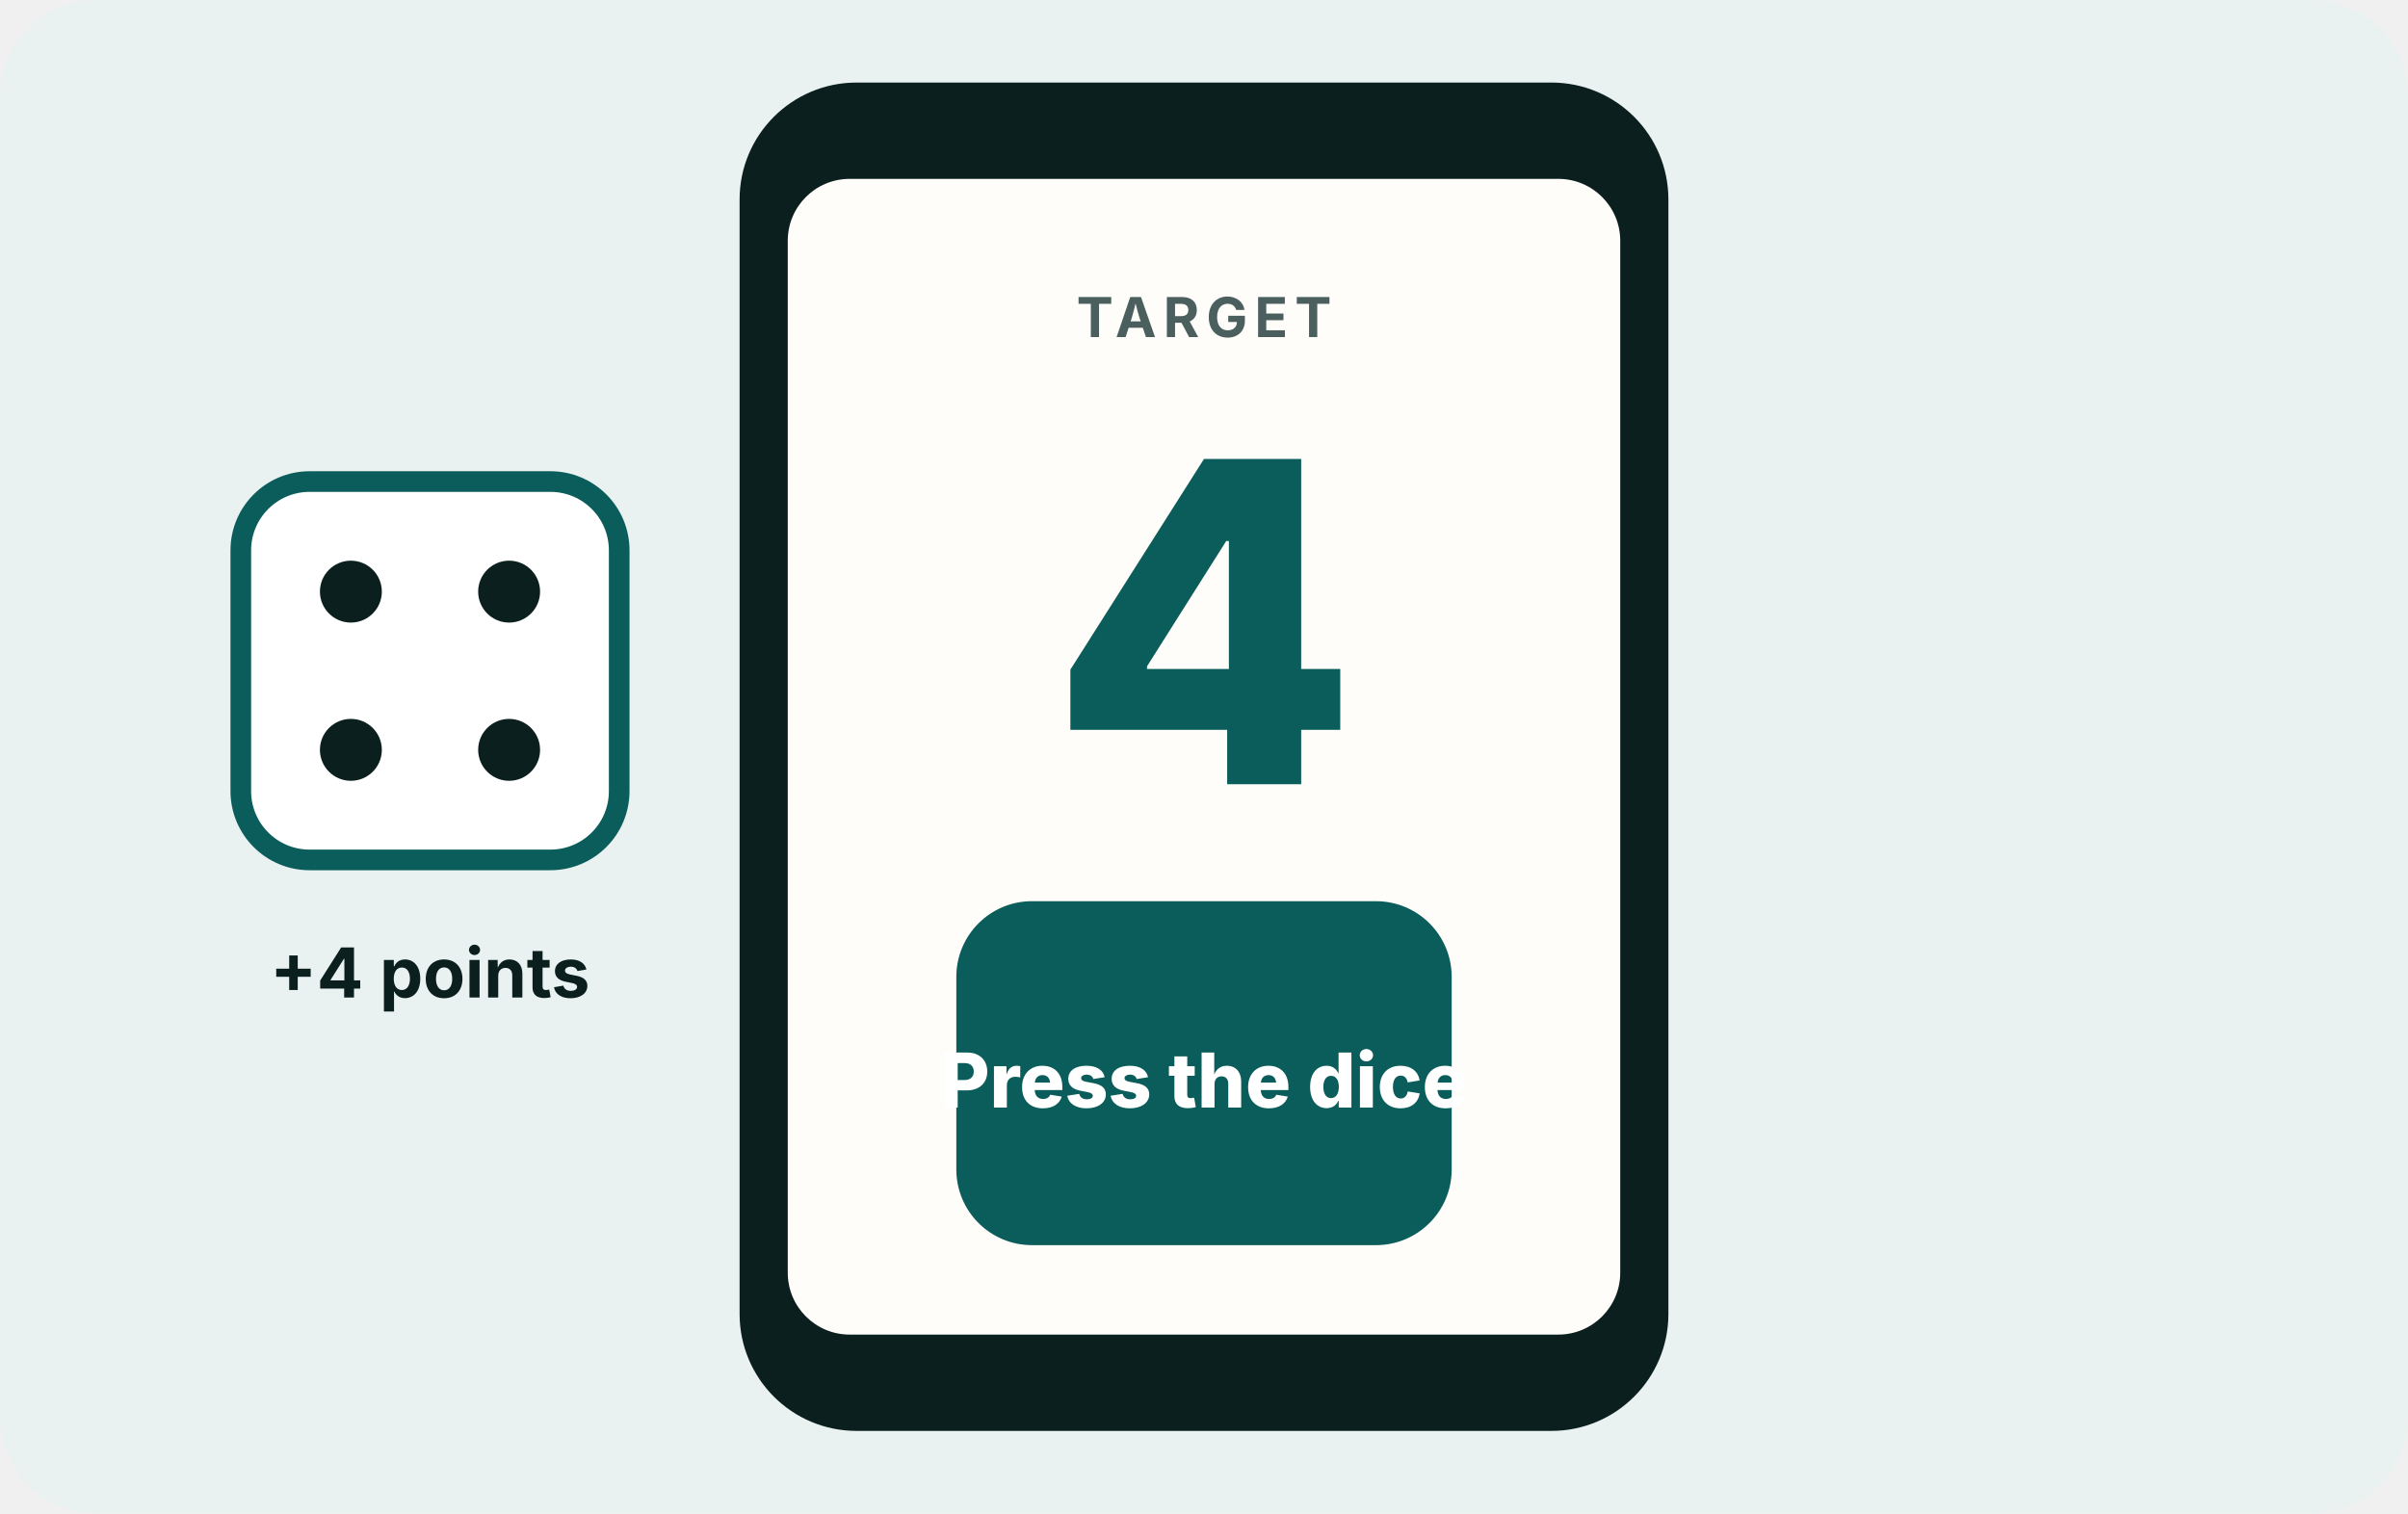
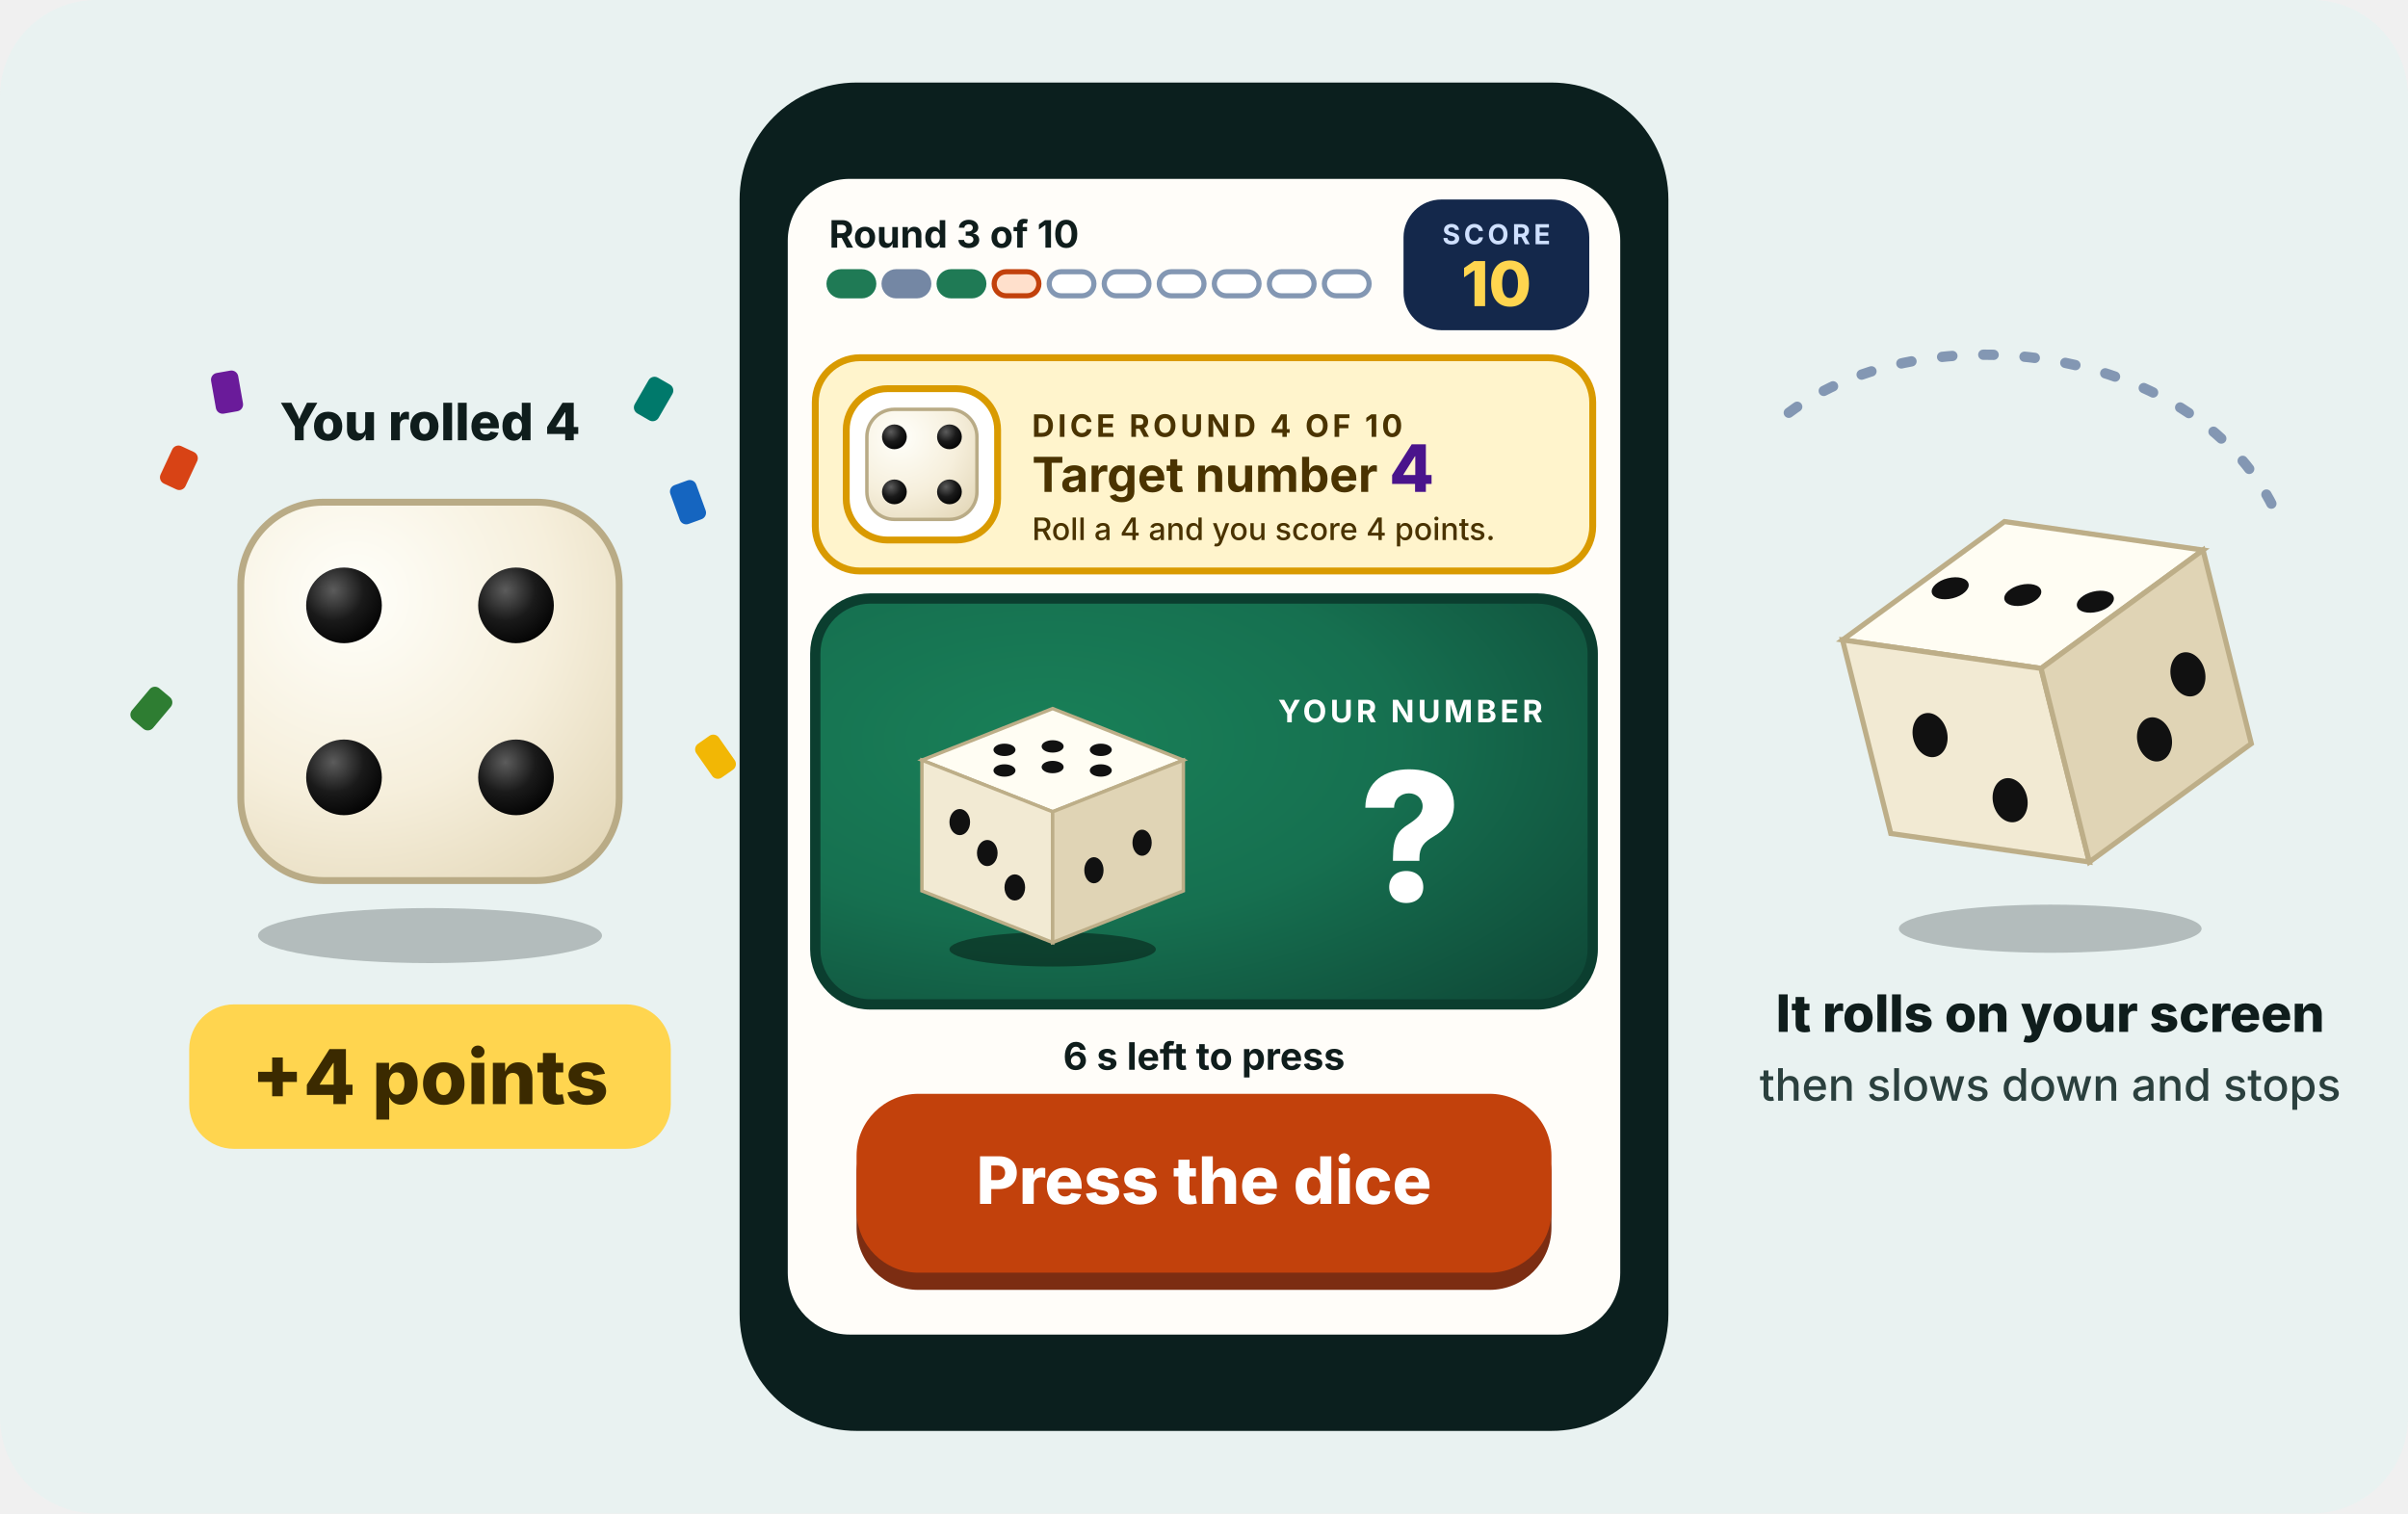
- <svg xmlns="http://www.w3.org/2000/svg" viewBox="0 0 700 440" role="img" aria-label="A phone showing the target number 4 and a dice">
+ <svg xmlns="http://www.w3.org/2000/svg" viewBox="0 0 700 440" role="img" aria-label="A phone showing the target number 4 in words and as a dice face, an ivory dice on a green table and the Press the dice button; beside it a dice that rolled a 4 and the words plus 4 points">
+   <defs>
+     <radialGradient id="felt" cx=".3" cy=".35" r=".9">
+       <stop offset="0" stop-color="#198058" />
+       <stop offset=".5" stop-color="#167050" />
+       <stop offset="1" stop-color="#0F4A38" />
+     </radialGradient>
+     <radialGradient id="ivf" cx=".3" cy=".25" r=".95">
+       <stop offset="0" stop-color="#FFFFFA" />
+       <stop offset=".55" stop-color="#F6EFDC" />
+       <stop offset="1" stop-color="#E3D7B8" />
+     </radialGradient>
+     <radialGradient id="pip" cx=".36" cy=".3" r=".8">
+       <stop offset="0" stop-color="#5C5C5C" />
+       <stop offset=".5" stop-color="#1A1A1A" />
+       <stop offset="1" stop-color="#000" />
+     </radialGradient>
+   </defs>
  <rect width="700" height="440" rx="28" fill="#E9F2F1" />
  <rect x="215" y="24" width="270" height="392" rx="34" fill="#0B1F1E" />
  <rect x="229" y="52" width="242" height="336" rx="18" fill="#FFFDF9" />
-   <text x="350" y="98" text-anchor="middle" font-family="Inter, Arial, sans-serif" font-size="16" font-weight="700" fill="#4A5F5E" letter-spacing="2">TARGET</text>
-   <text x="350" y="228" text-anchor="middle" font-family="Inter, Arial, sans-serif" font-size="130" font-weight="800" fill="#0B5D5B">4</text>
-   <rect x="278" y="262" width="144" height="100" rx="22" fill="#0B5D5B" />
-   <text x="350" y="322" text-anchor="middle" font-family="Inter, Arial, sans-serif" font-size="22" font-weight="800" fill="#FFFFFF">Press the dice</text>
-   <g transform="translate(70 140)">
-     <rect width="110" height="110" rx="20" fill="#FFFFFF" stroke="#0B5D5B" stroke-width="6" />
-     <circle cx="32" cy="32" r="9" fill="#0B1F1E" />
-     <circle cx="78" cy="32" r="9" fill="#0B1F1E" />
-     <circle cx="32" cy="78" r="9" fill="#0B1F1E" />
-     <circle cx="78" cy="78" r="9" fill="#0B1F1E" />
+   <text x="241" y="72" font-family="Inter, Arial, sans-serif" font-size="11" font-weight="700" fill="#0F1D1C">Round 3 of 10</text>
+   <g fill="#FFFFFF" stroke="#8397B3" stroke-width="1.5">
+     <rect x="241" y="79" width="13" height="7" rx="3.5" fill="#1F7A55" stroke="#1F7A55" />
+     <rect x="257" y="79" width="13" height="7" rx="3.5" fill="#7487A4" stroke="#7487A4" />
+     <rect x="273" y="79" width="13" height="7" rx="3.5" fill="#1F7A55" stroke="#1F7A55" />
+     <rect x="289" y="79" width="13" height="7" rx="3.5" fill="#FFE0CC" stroke="#C2410C" />
+     <rect x="305" y="79" width="13" height="7" rx="3.5" />
+     <rect x="321" y="79" width="13" height="7" rx="3.5" />
+     <rect x="337" y="79" width="13" height="7" rx="3.5" />
+     <rect x="353" y="79" width="13" height="7" rx="3.5" />
+     <rect x="369" y="79" width="13" height="7" rx="3.5" />
+     <rect x="385" y="79" width="13" height="7" rx="3.5" />
  </g>
-   <text x="125" y="290" text-anchor="middle" font-family="Inter, Arial, sans-serif" font-size="20" font-weight="700" fill="#0B1F1E">+4 points</text>
+   <rect x="408" y="58" width="54" height="38" rx="11" fill="#14284B" />
+   <text x="435" y="71" text-anchor="middle" font-family="Inter, Arial, sans-serif" font-size="8" font-weight="700" fill="#CFE0FF" letter-spacing="1">SCORE</text>
+   <text x="435" y="89" text-anchor="middle" font-family="Inter, Arial, sans-serif" font-size="18" font-weight="800" fill="#FFD54F">10</text>
+   <rect x="237" y="104" width="226" height="62" rx="13" fill="#FFF4CC" stroke="#D99A00" stroke-width="2" />
+   <rect x="246" y="113" width="44" height="44" rx="12" fill="#FFFFFF" stroke="#D99A00" stroke-width="2" />
+   <rect x="252" y="119" width="32" height="32" rx="8" fill="url(#ivf)" stroke="#B9AB86" stroke-width="1" />
+   <g fill="url(#pip)">
+     <circle cx="260" cy="127" r="3.6" />
+     <circle cx="276" cy="127" r="3.6" />
+     <circle cx="260" cy="143" r="3.6" />
+     <circle cx="276" cy="143" r="3.6" />
+   </g>
+   <text x="300" y="127" font-family="Inter, Arial, sans-serif" font-size="9" font-weight="700" fill="#4A3300" letter-spacing="1">DICE ROUND 4 OF 10</text>
+   <text x="300" y="143" font-family="Inter, Arial, sans-serif" font-size="14" font-weight="700" fill="#4A3300">Target number <tspan font-size="19" font-weight="800" fill="#4A148C">4</tspan>
+   </text>
+   <text x="300" y="157" font-family="Inter, Arial, sans-serif" font-size="9" font-weight="500" fill="#4A3300">Roll a 4 and you score 4 points.</text>
+   <rect x="237" y="174" width="226" height="118" rx="16" fill="url(#felt)" stroke="#0B3E2F" stroke-width="3" />
+   <ellipse cx="306" cy="276" rx="30" ry="5" fill="#000" opacity=".4" />
+   <polygon points="306,206 344,221 306,236 268,221" fill="#FFFDF3" stroke="#BDAE88" stroke-width="1" />
+   <polygon points="268,221 306,236 306,274 268,259" fill="#F2EAD3" stroke="#BDAE88" stroke-width="1" />
+   <polygon points="306,236 344,221 344,259 306,274" fill="#E0D4B5" stroke="#BDAE88" stroke-width="1" />
+   <g fill="#111">
+     <ellipse cx="292" cy="218" rx="3.2" ry="1.8" />
+     <ellipse cx="306" cy="223" rx="3.2" ry="1.8" />
+     <ellipse cx="320" cy="218" rx="3.2" ry="1.8" />
+     <ellipse cx="292" cy="224" rx="3.2" ry="1.8" />
+     <ellipse cx="320" cy="224" rx="3.2" ry="1.8" />
+     <ellipse cx="306" cy="217" rx="3.2" ry="1.8" />
+     <ellipse cx="279" cy="239" rx="3" ry="3.8" />
+     <ellipse cx="287" cy="248" rx="3" ry="3.8" />
+     <ellipse cx="295" cy="258" rx="3" ry="3.8" />
+     <ellipse cx="318" cy="253" rx="2.8" ry="3.8" />
+     <ellipse cx="332" cy="245" rx="2.8" ry="3.8" />
+   </g>
+   <text x="410" y="210" text-anchor="middle" font-family="Inter, Arial, sans-serif" font-size="9" font-weight="700" fill="#FFFFFF" letter-spacing="1">YOUR NUMBER</text>
+   <text x="410" y="262" text-anchor="middle" font-family="Inter, Arial, sans-serif" font-size="52" font-weight="800" fill="#FFFFFF">?</text>
+   <text x="350" y="311" text-anchor="middle" font-family="Inter, Arial, sans-serif" font-size="11" font-weight="700" fill="#0F1D1C">6 s left to press</text>
+   <rect x="249" y="323" width="202" height="52" rx="18" fill="#7C2D12" />
+   <rect x="249" y="318" width="202" height="52" rx="18" fill="#C2410C" />
+   <text x="350" y="350" text-anchor="middle" font-family="Inter, Arial, sans-serif" font-size="19" font-weight="800" fill="#FFFFFF">Press the dice</text>
+   <text x="125" y="128" text-anchor="middle" font-family="Inter, Arial, sans-serif" font-size="15" font-weight="800" fill="#0F1D1C">You rolled 4</text>
+   <ellipse cx="125" cy="272" rx="50" ry="8" fill="#0F1D1C" opacity=".25" />
+   <rect x="70" y="146" width="110" height="110" rx="24" fill="url(#ivf)" stroke="#B9AB86" stroke-width="2" />
+   <g fill="url(#pip)">
+     <circle cx="100" cy="176" r="11" />
+     <circle cx="150" cy="176" r="11" />
+     <circle cx="100" cy="226" r="11" />
+     <circle cx="150" cy="226" r="11" />
+   </g>
+   <rect x="55" y="292" width="140" height="42" rx="13" fill="#FFD54F" />
+   <text x="125" y="321" text-anchor="middle" font-family="Inter, Arial, sans-serif" font-size="22" font-weight="800" fill="#3B2A00">+4 points</text>
+   <g>
+     <rect x="48" y="130" width="8" height="12" rx="2" fill="#D84315" transform="rotate(25 52 136)" />
+     <rect x="196" y="140" width="8" height="12" rx="2" fill="#1565C0" transform="rotate(-20 200 146)" />
+     <rect x="40" y="200" width="8" height="12" rx="2" fill="#2E7D32" transform="rotate(40 44 206)" />
+     <rect x="204" y="214" width="8" height="12" rx="2" fill="#F2B705" transform="rotate(-35 208 220)" />
+     <rect x="62" y="108" width="8" height="12" rx="2" fill="#6A1B9A" transform="rotate(-10 66 114)" />
+     <rect x="186" y="110" width="8" height="12" rx="2" fill="#00796B" transform="rotate(30 190 116)" />
+   </g>
+   <path d="M520 120 C560 90 640 100 662 150" fill="none" stroke="#8397B3" stroke-width="3" stroke-dasharray="3 9" stroke-linecap="round" />
+   <ellipse cx="596" cy="270" rx="44" ry="7" fill="#0F1D1C" opacity=".25" />
+   <g transform="rotate(-14 596 205)">
+     <polygon points="596,150 650,172 596,194 542,172" fill="#FFFDF3" stroke="#BDAE88" stroke-width="1.5" />
+     <polygon points="542,172 596,194 596,252 542,230" fill="#F2EAD3" stroke="#BDAE88" stroke-width="1.5" />
+     <polygon points="596,194 650,172 650,230 596,252" fill="#E0D4B5" stroke="#BDAE88" stroke-width="1.5" />
+     <g fill="#111">
+       <ellipse cx="596" cy="172" rx="5.5" ry="3" />
+       <ellipse cx="576" cy="165" rx="5.5" ry="3" />
+       <ellipse cx="616" cy="179" rx="5.5" ry="3" />
+       <ellipse cx="560" cy="205" rx="5" ry="6.5" />
+       <ellipse cx="578" cy="229" rx="5" ry="6.5" />
+       <ellipse cx="623" cy="222" rx="5" ry="6.5" />
+       <ellipse cx="637" cy="206" rx="5" ry="6.5" />
+     </g>
+   </g>
+   <text x="596" y="300" text-anchor="middle" font-family="Inter, Arial, sans-serif" font-size="15" font-weight="800" fill="#0F1D1C">It rolls on your screen</text>
+   <text x="596" y="320" text-anchor="middle" font-family="Inter, Arial, sans-serif" font-size="13" font-weight="500" fill="#2B403E">then slows down and stops</text>
</svg>
